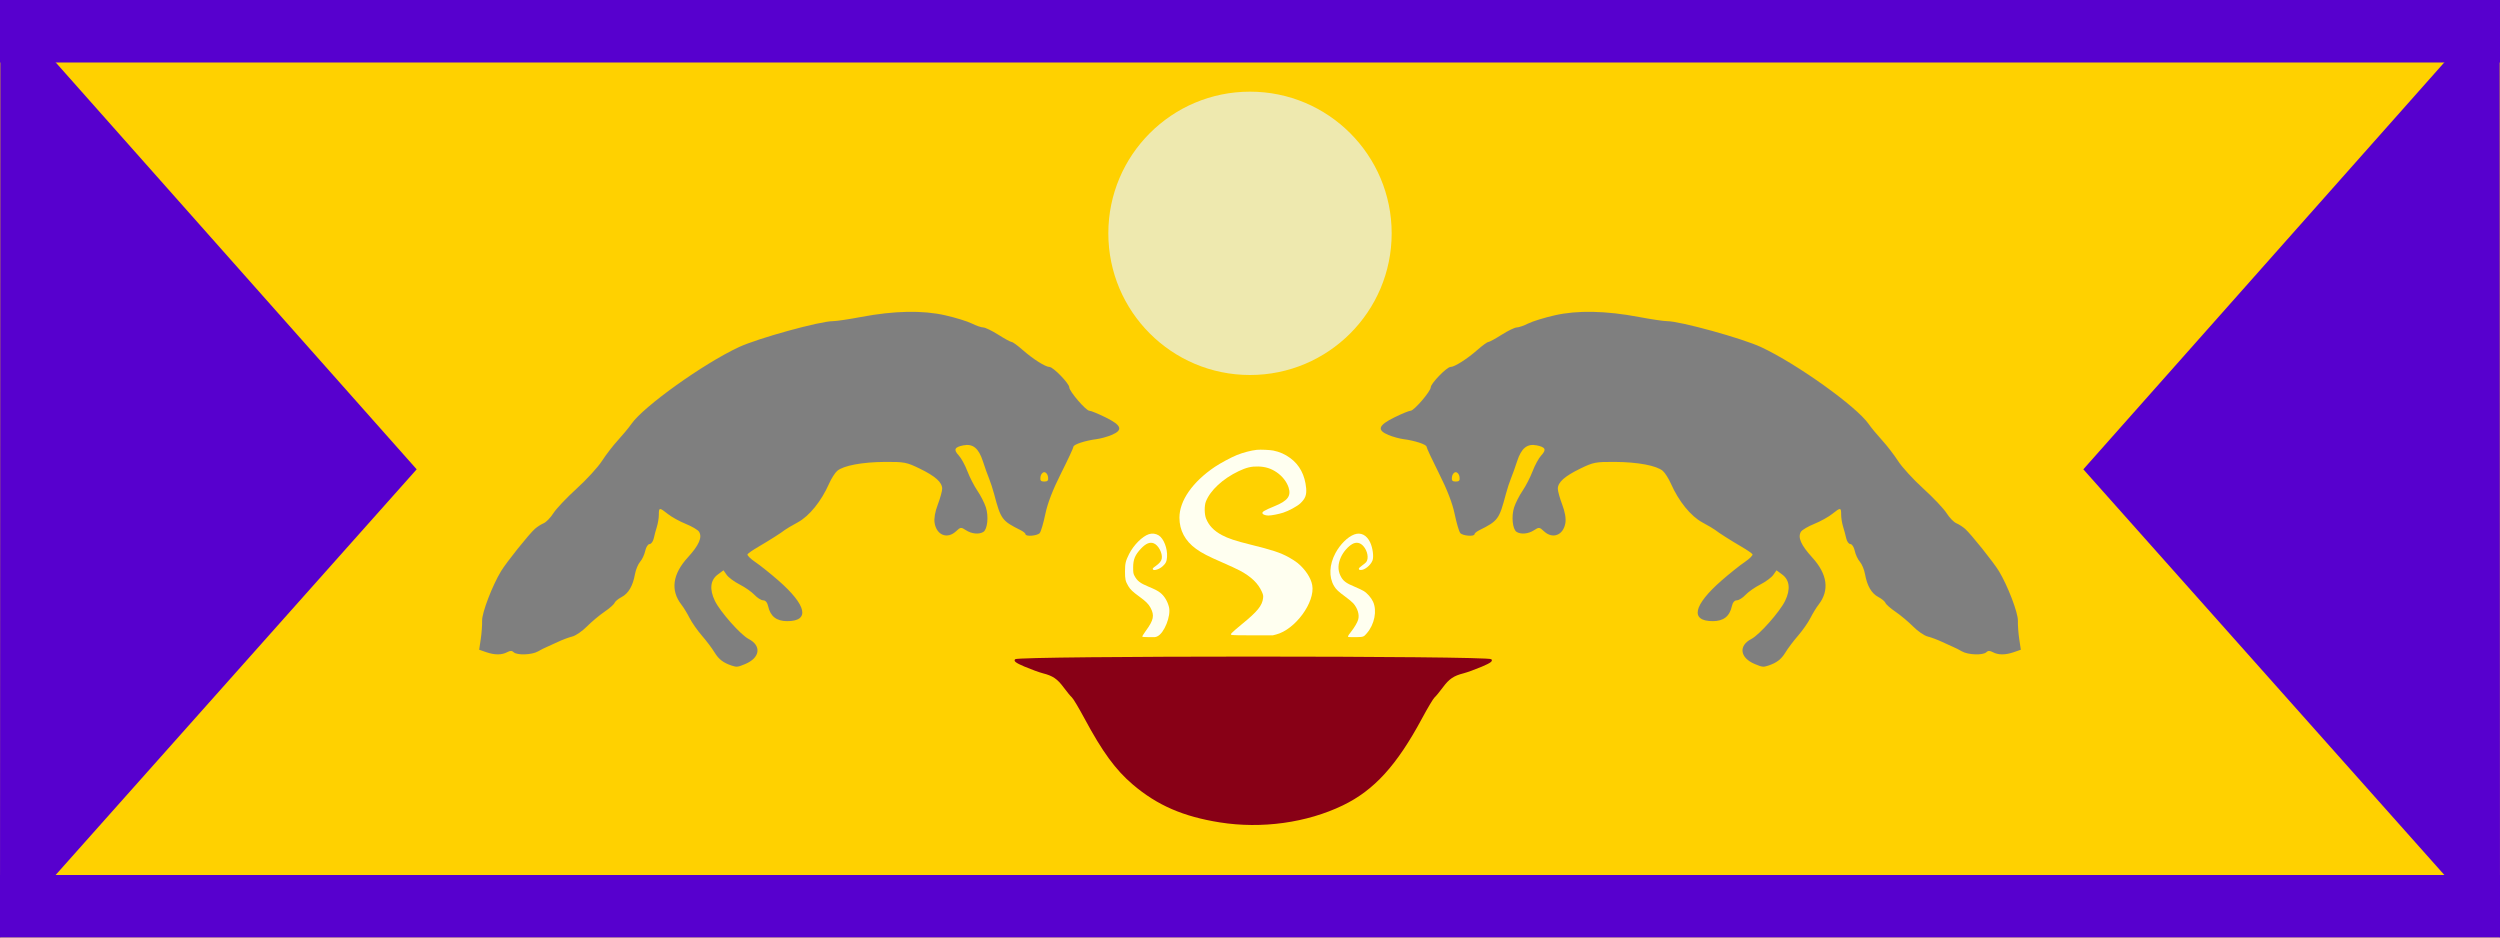
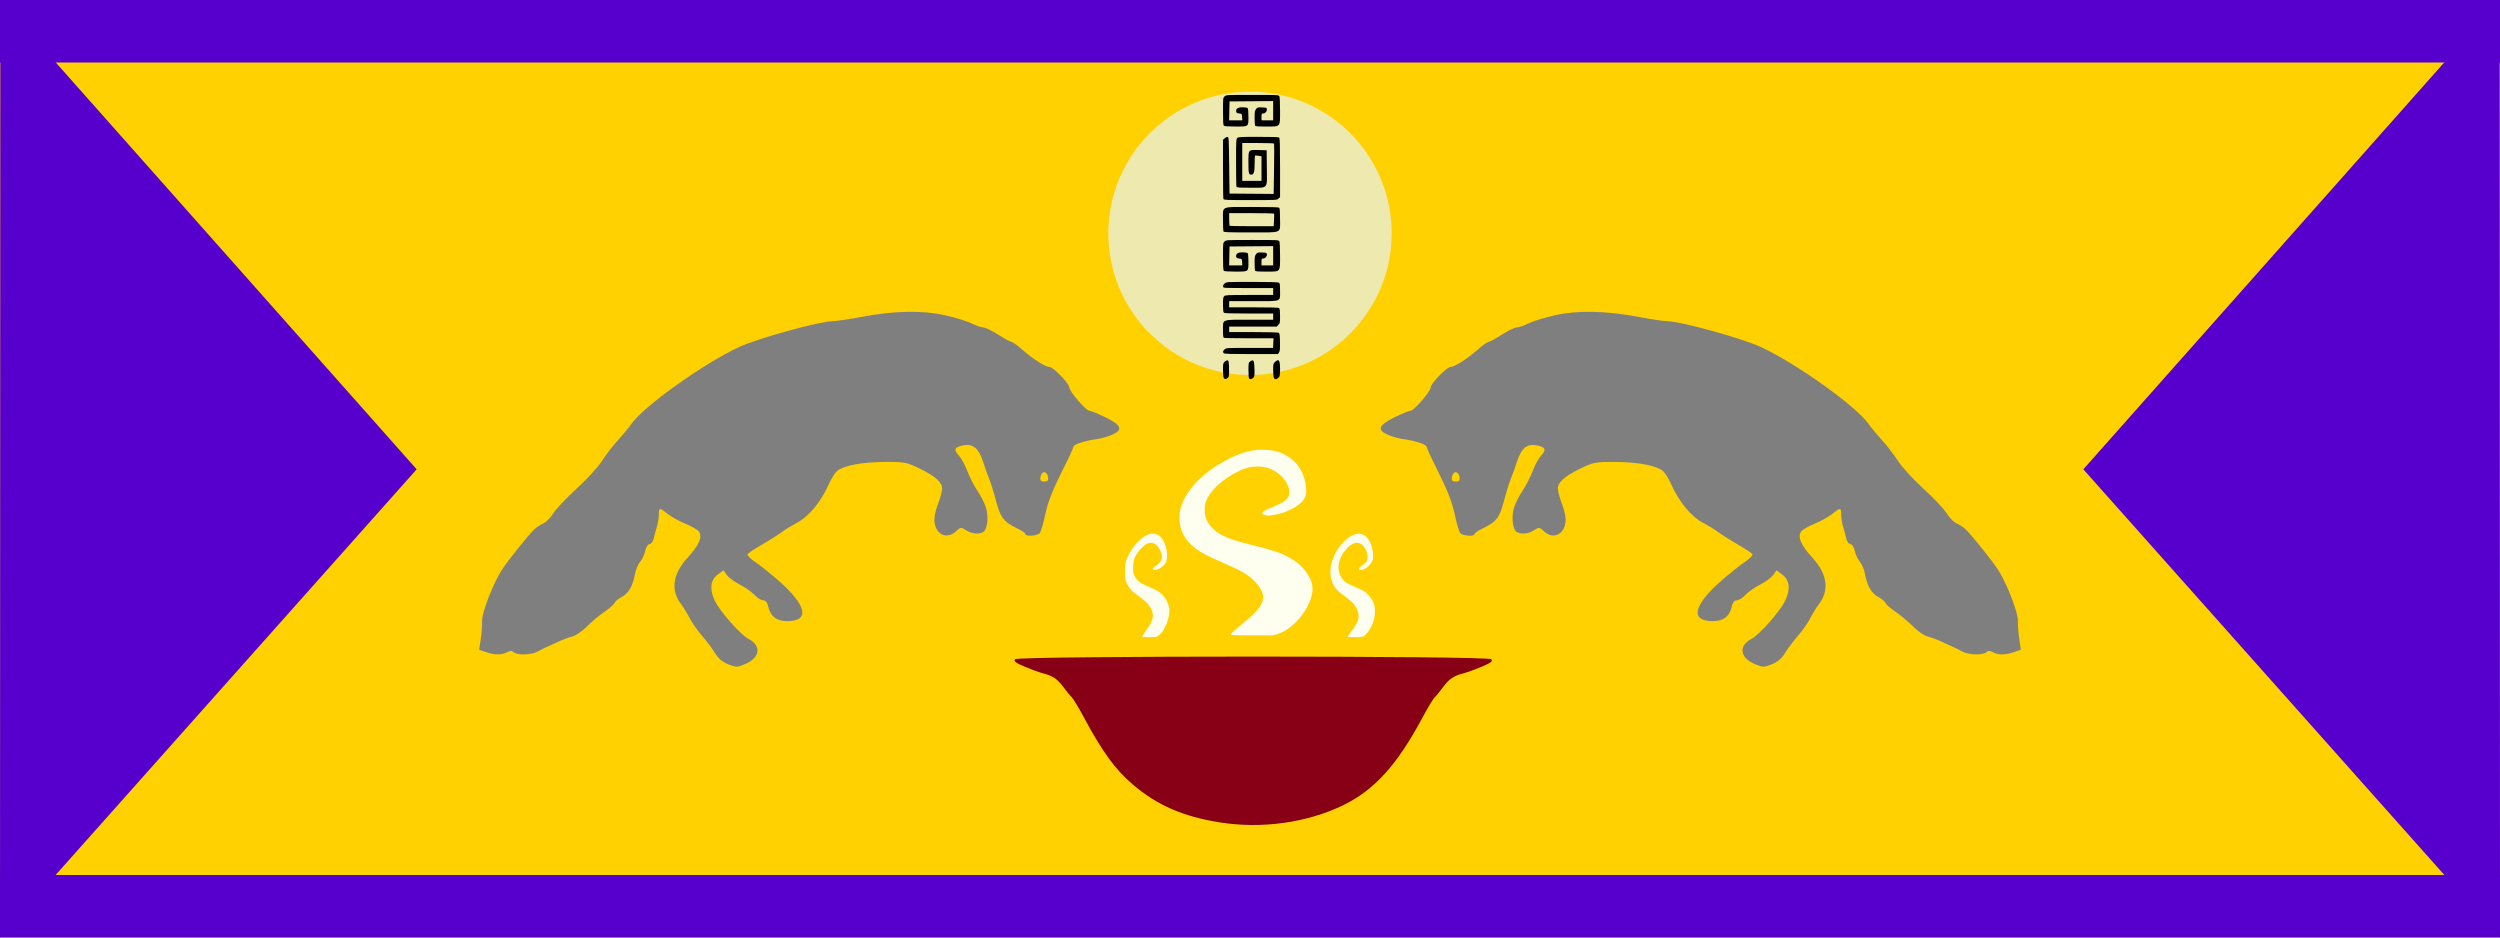
<svg xmlns="http://www.w3.org/2000/svg" width="1200" height="450" viewBox="0 0 1200 450" id="svg2" version="1.1">
  <defs id="defs4" />
  <g id="layer1" transform="translate(0,-602.3622)">
    <rect style="opacity:1;fill:#ffd100;fill-opacity:1;fill-rule:nonzero;stroke:none;stroke-opacity:1" id="rect4474" width="1200" height="450" x="0" y="602.362" />
    <path style="fill:#7f7f7f;fill-opacity:1" d="m 351.245,921.86 c -4.027,-1.327 -6.253,-3.027 -8.226,-6.285 -1.187,-1.96 -3.918,-5.588 -6.068,-8.063 -2.151,-2.475 -4.826,-6.3 -5.946,-8.5 -1.119,-2.2 -2.871,-5.071 -3.894,-6.381 -5.357,-6.86 -4.317,-14.657 3.029,-22.695 5.386,-5.893 7.051,-9.688 5.408,-12.33 -0.546,-0.877 -3.407,-2.571 -6.358,-3.763 -2.951,-1.192 -6.822,-3.33 -8.602,-4.75 -4.061,-3.241 -4.343,-3.223 -4.343,0.269 0,1.568 -0.413,4.155 -0.917,5.75 -0.505,1.595 -1.188,4.137 -1.519,5.649 -0.331,1.512 -1.232,2.75 -2.003,2.75 -0.773,0 -1.71,1.456 -2.089,3.25 -0.378,1.788 -1.483,4.15 -2.456,5.25 -0.973,1.1 -2.088,3.784 -2.478,5.965 -1.011,5.651 -3.134,9.274 -6.434,10.981 -1.574,0.814 -3.09,2.075 -3.369,2.802 -0.279,0.727 -2.471,2.656 -4.871,4.286 -2.4,1.63 -6.191,4.807 -8.425,7.059 -2.234,2.252 -5.384,4.409 -7,4.793 -1.616,0.384 -4.739,1.555 -6.939,2.603 -2.2,1.048 -4.675,2.172 -5.5,2.497 -0.825,0.325 -2.625,1.242 -4,2.038 -2.951,1.707 -10.134,1.942 -11.693,0.383 -0.79,-0.79 -1.658,-0.79 -3.134,0 -2.621,1.403 -6.031,1.387 -10.147,-0.048 L 230,914.231 l 0.765,-5.109 c 0.421,-2.81 0.713,-6.783 0.648,-8.83 -0.119,-3.752 4.872,-16.803 9.085,-23.76 2.556,-4.221 13.412,-17.796 16.238,-20.305 1.105,-0.982 3.005,-2.202 4.222,-2.711 1.217,-0.51 3.318,-2.676 4.668,-4.815 1.35,-2.139 6.369,-7.444 11.153,-11.789 4.784,-4.345 10.243,-10.305 12.13,-13.244 1.887,-2.939 5.354,-7.439 7.704,-10 2.35,-2.561 5.244,-6.062 6.43,-7.779 5.792,-8.385 34.419,-28.864 51.544,-36.875 9.083,-4.249 38.959,-12.501 45.271,-12.504 1.588,-8e-4 7.612,-0.895 13.387,-1.987 15.98,-3.021 29.59,-3.293 40.5,-0.809 4.95,1.127 10.67,2.892 12.71,3.923 2.041,1.031 4.516,1.885 5.5,1.899 0.984,0.014 4.244,1.589 7.244,3.5 3,1.911 5.874,3.474 6.388,3.474 0.514,0 2.851,1.688 5.192,3.75 5.037,4.436 11.046,8.25 12.998,8.25 1.768,0 9.468,7.947 9.468,9.772 0,1.895 8.011,11.228 9.638,11.228 0.728,0 4.258,1.447 7.843,3.215 7.716,3.805 8.475,6.07 2.825,8.431 -2.031,0.849 -5.294,1.749 -7.25,2.001 -5.398,0.694 -11.056,2.557 -11.056,3.64 0,0.531 -2.675,6.275 -5.944,12.764 -3.987,7.914 -6.473,14.362 -7.552,19.585 -0.885,4.282 -2.09,8.367 -2.679,9.076 -1.133,1.365 -6.82,1.814 -6.833,0.54 -0.004,-0.412 -1.017,-1.254 -2.25,-1.869 -9.078,-4.531 -9.584,-5.218 -12.803,-17.381 -0.655,-2.475 -1.755,-5.85 -2.445,-7.5 -0.69,-1.65 -2.025,-5.38 -2.967,-8.288 -2.027,-6.257 -4.807,-8.506 -9.384,-7.591 -4.236,0.847 -4.791,2.06 -2.205,4.813 1.181,1.257 3.051,4.663 4.155,7.569 1.104,2.905 3.27,7.131 4.813,9.39 1.543,2.259 3.371,5.843 4.063,7.966 1.406,4.312 0.78,10.55 -1.183,11.796 -2.069,1.313 -5.664,0.972 -8.358,-0.793 -2.367,-1.551 -2.625,-1.524 -4.779,0.5 -4.163,3.911 -9.326,1.9 -10.284,-4.005 -0.349,-2.152 0.206,-5.333 1.545,-8.856 1.149,-3.024 2.09,-6.426 2.09,-7.56 7.5e-4,-3.081 -3.233,-5.983 -10.751,-9.648 -6.304,-3.073 -7.408,-3.286 -16.748,-3.224 -10.913,0.072 -19.928,1.77 -22.895,4.311 -1.042,0.893 -2.791,3.648 -3.887,6.123 -3.742,8.455 -9.489,15.558 -15.022,18.567 -2.858,1.554 -5.646,3.194 -6.196,3.644 -1.556,1.272 -7.527,5.071 -12.698,8.08 -2.584,1.503 -4.939,3.122 -5.232,3.598 -0.294,0.475 1.37,2.151 3.698,3.724 2.328,1.573 7.331,5.566 11.117,8.874 13.599,11.88 15.252,19.514 4.226,19.514 -5.129,0 -8.079,-2.303 -9.14,-7.135 -0.4,-1.819 -1.267,-2.865 -2.375,-2.865 -0.96,0 -2.837,-1.17 -4.171,-2.599 -1.333,-1.429 -4.53,-3.671 -7.105,-4.982 -2.574,-1.31 -5.381,-3.383 -6.237,-4.606 l -1.557,-2.223 -2.763,2.053 c -3.571,2.654 -4.045,7.12 -1.343,12.652 2.556,5.233 12.322,16.26 16.157,18.243 6.317,3.267 5.538,9.052 -1.622,12.044 -3.579,1.495 -4.062,1.552 -6.454,0.764 z m 151.82,-90.598 c -0.176,-1.238 -0.995,-2.25 -1.82,-2.25 -0.825,0 -1.644,1.012 -1.82,2.25 -0.246,1.732 0.173,2.25 1.82,2.25 1.646,0 2.065,-0.518 1.82,-2.25 z" id="path4325" />
    <path style="fill:#7f7f7f;fill-opacity:1" d="m 848.755,921.86 c 4.027,-1.327 6.253,-3.027 8.226,-6.285 1.187,-1.96 3.917,-5.588 6.068,-8.063 2.151,-2.475 4.826,-6.3 5.946,-8.5 1.119,-2.2 2.871,-5.071 3.894,-6.381 5.357,-6.86 4.317,-14.657 -3.029,-22.695 -5.386,-5.893 -7.051,-9.688 -5.408,-12.33 0.546,-0.877 3.407,-2.571 6.358,-3.763 2.951,-1.192 6.822,-3.33 8.602,-4.75 4.061,-3.241 4.343,-3.223 4.343,0.269 0,1.568 0.413,4.155 0.917,5.75 0.505,1.595 1.188,4.137 1.519,5.649 0.331,1.512 1.232,2.75 2.003,2.75 0.773,0 1.71,1.456 2.089,3.25 0.378,1.788 1.483,4.15 2.456,5.25 0.973,1.1 2.088,3.784 2.478,5.965 1.011,5.651 3.134,9.274 6.434,10.981 1.574,0.814 3.09,2.075 3.369,2.802 0.279,0.727 2.471,2.656 4.871,4.286 2.4,1.63 6.191,4.807 8.425,7.059 2.234,2.252 5.384,4.409 7,4.793 1.616,0.384 4.739,1.555 6.939,2.603 2.2,1.048 4.675,2.172 5.5,2.497 0.825,0.325 2.625,1.242 4,2.038 2.951,1.707 10.134,1.942 11.693,0.383 0.79,-0.79 1.658,-0.79 3.134,0 2.621,1.403 6.031,1.387 10.146,-0.048 L 970,914.231 969.235,909.122 c -0.421,-2.81 -0.713,-6.783 -0.648,-8.83 0.119,-3.752 -4.872,-16.803 -9.085,-23.76 -2.556,-4.221 -13.412,-17.796 -16.238,-20.305 -1.105,-0.982 -3.005,-2.202 -4.222,-2.711 -1.217,-0.51 -3.318,-2.676 -4.668,-4.815 -1.35,-2.139 -6.369,-7.444 -11.153,-11.789 -4.784,-4.345 -10.243,-10.305 -12.13,-13.244 -1.887,-2.939 -5.354,-7.439 -7.704,-10 -2.35,-2.561 -5.244,-6.062 -6.43,-7.779 -5.792,-8.385 -34.419,-28.864 -51.544,-36.875 -9.083,-4.249 -38.959,-12.501 -45.271,-12.504 -1.588,-8e-4 -7.612,-0.895 -13.387,-1.987 -15.98,-3.021 -29.59,-3.293 -40.5,-0.809 -4.95,1.127 -10.67,2.892 -12.71,3.923 -2.041,1.031 -4.516,1.885 -5.5,1.899 -0.984,0.014 -4.244,1.589 -7.244,3.5 -3,1.911 -5.874,3.474 -6.388,3.474 -0.514,0 -2.851,1.688 -5.192,3.75 -5.037,4.436 -11.046,8.25 -12.998,8.25 -1.768,0 -9.468,7.947 -9.468,9.772 0,1.895 -8.011,11.228 -9.638,11.228 -0.728,0 -4.258,1.447 -7.843,3.215 -7.716,3.805 -8.475,6.07 -2.825,8.431 2.031,0.849 5.294,1.749 7.25,2.001 5.398,0.694 11.056,2.557 11.056,3.64 0,0.531 2.675,6.275 5.944,12.764 3.987,7.914 6.473,14.362 7.552,19.585 0.885,4.282 2.09,8.367 2.679,9.076 1.133,1.365 6.82,1.814 6.833,0.54 0.004,-0.412 1.017,-1.254 2.25,-1.869 9.078,-4.531 9.584,-5.218 12.803,-17.381 0.655,-2.475 1.755,-5.85 2.445,-7.5 0.69,-1.65 2.025,-5.38 2.967,-8.288 2.027,-6.257 4.807,-8.506 9.384,-7.591 4.236,0.847 4.791,2.06 2.205,4.813 -1.181,1.257 -3.051,4.663 -4.155,7.569 -1.104,2.905 -3.27,7.131 -4.813,9.39 -1.543,2.259 -3.371,5.843 -4.063,7.966 -1.406,4.312 -0.78,10.55 1.183,11.796 2.069,1.313 5.664,0.972 8.358,-0.793 2.367,-1.551 2.625,-1.524 4.779,0.5 4.163,3.911 9.326,1.9 10.284,-4.005 0.349,-2.152 -0.206,-5.333 -1.545,-8.856 -1.149,-3.024 -2.09,-6.426 -2.09,-7.56 -7.5e-4,-3.081 3.233,-5.983 10.751,-9.648 6.304,-3.073 7.408,-3.286 16.748,-3.224 10.913,0.072 19.928,1.77 22.895,4.311 1.042,0.893 2.791,3.648 3.887,6.123 3.742,8.455 9.489,15.558 15.022,18.567 2.858,1.554 5.646,3.194 6.196,3.644 1.556,1.272 7.527,5.071 12.698,8.08 2.584,1.503 4.939,3.122 5.232,3.598 0.294,0.475 -1.37,2.151 -3.698,3.724 -2.328,1.573 -7.331,5.566 -11.117,8.874 -13.599,11.88 -15.252,19.514 -4.226,19.514 5.129,0 8.079,-2.303 9.14,-7.135 0.4,-1.819 1.267,-2.865 2.375,-2.865 0.96,0 2.837,-1.17 4.171,-2.599 1.333,-1.429 4.53,-3.671 7.105,-4.982 2.574,-1.31 5.381,-3.383 6.237,-4.606 l 1.557,-2.223 2.763,2.053 c 3.571,2.654 4.045,7.12 1.343,12.652 -2.556,5.233 -12.322,16.26 -16.157,18.243 -6.317,3.267 -5.538,9.052 1.622,12.044 3.579,1.495 4.062,1.552 6.454,0.764 z M 696.935,831.262 c 0.176,-1.238 0.995,-2.25 1.82,-2.25 0.825,0 1.644,1.012 1.82,2.25 0.246,1.732 -0.173,2.25 -1.82,2.25 -1.646,0 -2.065,-0.518 -1.82,-2.25 z" id="path4325-5" />
    <rect style="fill:#5700ce;fill-opacity:1;fill-rule:nonzero;stroke:none;stroke-opacity:1" id="rect4390" width="1200" height="30" x="0" y="602.362" />
    <rect style="fill:#5700ce;fill-opacity:1;fill-rule:nonzero;stroke:none;stroke-opacity:1" id="rect4390-6" width="1200" height="30" x="0" y="1022.362" />
    <circle style="fill:#eee9af;fill-opacity:1;fill-rule:nonzero;stroke:none;stroke-opacity:1" id="path4410" cx="600" cy="714.362" r="68" />
    <path style="fill:#5700ce;fill-opacity:1;fill-rule:nonzero;stroke:none;stroke-opacity:1" id="path4418" d="M 2,575.362 200.16,689.955 398.32,804.547 200,918.862 1.68,1033.178 1.84,804.27 Z" transform="matrix(-0.504236,0,0,0.982929,1200.847,36.82202)" />
    <path style="fill:#5700ce;fill-opacity:1;fill-rule:nonzero;stroke:none;stroke-opacity:1" id="path4418-3" d="M 2,575.362 200.16,689.955 398.32,804.547 200,918.862 1.68,1033.178 1.84,804.27 Z" transform="matrix(0.504236,0,0,0.982929,-0.8472043,36.82202)" />
    <path style="fill:#880016;fill-opacity:1" d="m 585.554,997.118 c -17.619,-2.795 -30.059,-8.198 -41.766,-18.144 -8.306,-7.056 -14.611,-15.677 -23.296,-31.858 -2.657,-4.95 -5.35,-9.45 -5.985,-10 -0.635,-0.55 -2.416,-2.709 -3.959,-4.798 -3.015,-4.083 -5.213,-5.577 -9.97,-6.778 -1.663,-0.42 -5.596,-1.849 -8.74,-3.177 -4.355,-1.839 -5.439,-2.692 -4.55,-3.58 1.682,-1.682 226.851,-1.682 228.533,0 0.889,0.889 -0.195,1.741 -4.55,3.58 -3.144,1.327 -7.077,2.757 -8.74,3.177 -4.758,1.201 -6.955,2.695 -9.97,6.778 -1.542,2.089 -3.324,4.248 -3.959,4.798 -0.635,0.55 -3.328,5.05 -5.985,10 -12.135,22.607 -23.033,34.582 -38.074,41.837 -17.321,8.355 -38.93,11.346 -58.988,8.165 z" id="path4487" />
    <g id="g4547" transform="matrix(0.02794443,0,0,-0.01520889,539.5808,908.2239)" style="fill:#fffff0;stroke:none;fill-opacity:1">
      <path id="path4549" d="m 2280,5914 c -99,-19 -237,-86 -345,-166 -99,-74 -283,-256 -376,-371 -384,-476 -609,-1068 -609,-1603 0,-400 97,-736 286,-986 97,-130 208,-235 447,-426 122,-97 261,-215 308,-262 194,-193 310,-398 375,-666 22,-92 26,-123 21,-199 C 2372,998 2291,812 2027,418 1940,287 1860,159 1849,134 1815,57 1803,60 2204,60 l 351,0 54,25 c 329,153 675,1020 622,1559 -23,232 -119,498 -253,701 -29,44 -96,123 -148,176 -146,148 -289,234 -662,403 -252,114 -382,194 -487,297 -139,137 -223,297 -273,521 -30,135 -32,405 -4,538 75,355 292,724 564,961 132,115 218,153 337,147 123,-7 219,-62 316,-184 97,-122 172,-298 204,-478 47,-270 -15,-422 -243,-592 -186,-140 -223,-184 -202,-238 11,-30 57,-56 99,-56 50,0 177,45 254,91 95,56 241,202 294,294 85,148 109,263 100,473 -20,415 -113,742 -275,958 -91,122 -178,192 -290,235 -56,21 -219,35 -282,23 z" style="fill:#fffff0;fill-opacity:1" />
      <path id="path4551" d="M 424,3251 C 311,3182 163,2908 85,2625 25,2404 16,2331 15,2080 15,1826 22,1771 71,1615 106,1506 147,1434 269,1271 375,1129 420,1045 454,928 524,684 508,543 373,202 338,112 310,31 312,22 315,7 332,5 426,2 535,-1 538,0 570,27 c 119,99 237,643 201,921 -25,186 -80,353 -149,454 -43,62 -94,110 -204,194 -143,109 -194,181 -240,341 -20,68 -23,101 -23,263 0,256 33,400 137,601 82,158 150,210 216,163 79,-55 153,-309 139,-475 -7,-85 -37,-154 -106,-244 -51,-66 -56,-79 -45,-109 17,-45 110,11 163,99 57,93 73,155 78,295 11,267 -57,588 -144,685 -51,57 -112,70 -169,36 z" style="fill:#fffff0;fill-opacity:1" />
      <path id="path4553" d="m 3953,3243 c -114,-77 -242,-312 -323,-588 -107,-368 -116,-755 -24,-1040 35,-108 74,-175 192,-334 56,-74 117,-168 137,-209 76,-157 110,-363 85,-518 -14,-90 -61,-238 -123,-385 -61,-145 -63,-157 -33,-165 14,-3 70,-4 124,-2 121,4 128,8 181,123 132,278 178,711 107,995 -33,130 -100,270 -162,339 -26,29 -91,86 -144,126 -163,123 -213,195 -256,362 -46,180 -42,372 11,584 42,167 121,332 194,409 67,71 134,49 189,-62 74,-152 98,-393 50,-508 -8,-19 -41,-69 -72,-110 -44,-58 -56,-82 -54,-105 2,-24 8,-31 30,-33 67,-8 172,146 204,298 25,118 5,401 -41,577 -61,231 -161,322 -272,246 z" style="fill:#fffff0;fill-opacity:1" />
    </g>
+     <path style="fill:#000000" d="m 587.419,783.836 c -0.222,-0.355 -0.382,-1.973 -0.382,-3.858 0,-3.005 0.059,-3.303 0.796,-3.994 0.438,-0.411 1.069,-0.695 1.402,-0.631 0.54,0.104 0.617,0.53 0.701,3.869 0.077,3.068 -0.003,3.859 -0.434,4.336 -0.782,0.864 -1.645,0.98 -2.083,0.279 z m 12.186,0.266 c -0.215,-0.215 -0.354,-1.81 -0.347,-4.004 0.01,-3.545 0.034,-3.664 0.872,-4.275 1.545,-1.127 1.909,-0.479 2.017,3.595 0.076,2.89 -0.005,3.665 -0.434,4.139 -0.679,0.75 -1.651,1.001 -2.107,0.545 z m 11.93,-0.224 c -0.25,-0.4 -0.408,-1.876 -0.408,-3.808 0,-2.988 0.046,-3.198 0.873,-3.964 1.849,-1.714 2.427,-0.918 2.427,3.345 0,2.728 -0.109,3.488 -0.577,4.03 -0.869,1.004 -1.832,1.17 -2.315,0.397 z M 587.433,771.93 c -0.582,-0.582 -0.488,-1.052 0.368,-1.856 0.753,-0.708 0.917,-0.718 12.018,-0.718 l 11.254,0 0.11,-2.311 0.11,-2.311 -11.605,0 c -6.383,3.3e-4 -11.84,-0.089 -12.127,-0.2 -0.431,-0.165 -0.522,-0.819 -0.522,-3.771 0,-5.302 -0.951,-4.939 12.914,-4.939 l 11.175,0 0,-1.485 0,-1.485 -11.649,0 c -8.62,0 -11.752,-0.103 -12.045,-0.396 -0.258,-0.258 -0.396,-1.617 -0.396,-3.909 0,-2.984 0.091,-3.595 0.603,-4.059 0.537,-0.486 1.862,-0.546 12.045,-0.546 l 11.441,0 0,-1.65 0,-1.65 -11.523,0 c -6.338,0 -11.758,-0.09 -12.045,-0.2 -0.794,-0.305 -0.624,-1.321 0.348,-2.086 0.844,-0.664 1.227,-0.684 13.057,-0.684 7.77,0 12.418,0.124 12.825,0.342 0.571,0.306 0.638,0.72 0.638,3.96 0,5.379 1.148,4.938 -12.87,4.938 l -11.55,0 0,1.485 0,1.485 11.814,0 c 8.749,0 11.917,0.103 12.21,0.396 0.257,0.257 0.396,1.595 0.396,3.81 0,3.185 -0.054,3.468 -0.81,4.224 l -0.81,0.81 -11.4,0 -11.4,0 0,1.32 0,1.32 11.572,0 c 6.559,0 11.822,0.134 12.149,0.309 0.496,0.266 0.588,0.896 0.656,4.486 0.063,3.344 -0.025,4.336 -0.442,4.971 l -0.52,0.794 -12.796,0 c -9.513,0 -12.898,-0.102 -13.192,-0.396 z m 0,-39.6 c -0.281,-0.281 -0.396,-2.275 -0.396,-6.872 0,-6.343 0.016,-6.491 0.764,-7.194 0.757,-0.711 0.881,-0.718 13.353,-0.718 12.109,0 12.603,0.024 12.931,0.638 0.201,0.375 0.342,3.206 0.342,6.872 0,8.152 0.419,7.669 -6.668,7.669 -4.383,0 -5.17,-0.077 -5.341,-0.522 -0.11,-0.287 -0.2,-1.975 -0.2,-3.75 0,-2.783 0.096,-3.35 0.695,-4.112 0.647,-0.822 0.848,-0.877 2.887,-0.787 2.012,0.089 2.201,0.16 2.301,0.866 0.138,0.977 -0.803,2.035 -1.81,2.035 -0.709,0 -0.774,0.139 -0.774,1.65 l 0,1.65 2.805,0 2.805,0 0,-4.625 0,-4.625 -10.477,0.087 -10.477,0.087 -0.092,4.537 -0.092,4.537 3.162,0 3.162,0 -0.101,-1.567 c -0.1,-1.56 -0.107,-1.568 -1.421,-1.732 -1.072,-0.134 -1.34,-0.309 -1.429,-0.935 -0.195,-1.38 0.791,-2.035 3.064,-2.035 1.137,0 2.202,0.174 2.424,0.396 0.261,0.261 0.396,1.653 0.396,4.074 0,4.957 0.248,4.77 -6.312,4.77 -3.531,0 -5.228,-0.122 -5.501,-0.396 z m -0.196,-18.936 c -0.11,-0.287 -0.2,-2.711 -0.2,-5.387 0,-6.957 -1.465,-6.301 14.063,-6.301 9.31,0 12.637,0.102 12.931,0.396 0.273,0.273 0.396,1.945 0.396,5.387 0,7.11 1.516,6.427 -14.258,6.427 -11.304,0 -12.753,-0.059 -12.931,-0.522 z m 24.298,-5.336 c 0.089,-1.588 0.099,-2.999 0.022,-3.135 -0.077,-0.136 -4.957,-0.247 -10.845,-0.247 l -10.705,0 0,2.915 c 0,1.603 0.099,3.014 0.22,3.135 0.121,0.121 4.929,0.22 10.684,0.22 l 10.463,0 0.161,-2.888 z m -24.298,-10.174 c -0.11,-0.287 -0.2,-6.795 -0.2,-14.462 l 0,-13.94 0.796,-0.747 c 0.438,-0.411 1.069,-0.695 1.402,-0.631 0.574,0.11 0.616,0.845 0.772,13.642 l 0.165,13.526 10.592,0.087 10.592,0.087 0.186,-11.964 c 0.102,-6.58 0.116,-12.077 0.031,-12.215 -0.085,-0.138 -3.561,-0.25 -7.725,-0.25 l -7.57,0 0,9.075 0,9.075 4.62,0 4.62,0 0,-5.897 0,-5.897 -1.237,-0.205 c -0.681,-0.113 -1.423,-0.206 -1.65,-0.208 -0.307,-0.003 -0.412,0.992 -0.412,3.883 0,4.104 -0.374,5.353 -1.603,5.353 -1.215,0 -1.367,-0.644 -1.367,-5.79 0,-6.38 -0.193,-6.148 4.988,-6.019 l 3.757,0.094 0.088,8.222 c 0.115,10.708 0.877,9.763 -7.866,9.763 -5.629,0 -6.534,-0.07 -6.707,-0.522 -0.11,-0.287 -0.2,-5.536 -0.2,-11.664 0,-10.375 0.042,-11.179 0.603,-11.688 0.532,-0.482 1.731,-0.546 10.164,-0.546 6.996,0 9.667,0.106 9.956,0.396 0.296,0.296 0.396,3.962 0.396,14.462 l 0,14.066 -0.764,0.718 c -0.757,0.711 -0.878,0.718 -13.495,0.718 -11.304,0 -12.753,-0.059 -12.931,-0.522 z m 0.196,-35.184 c -0.281,-0.281 -0.396,-2.275 -0.396,-6.872 0,-6.343 0.016,-6.491 0.764,-7.194 0.757,-0.711 0.881,-0.718 13.353,-0.718 12.109,0 12.603,0.024 12.931,0.638 0.201,0.375 0.342,3.206 0.342,6.872 0,8.152 0.419,7.669 -6.668,7.669 -4.383,0 -5.17,-0.077 -5.341,-0.522 -0.11,-0.287 -0.2,-1.975 -0.2,-3.75 0,-2.783 0.096,-3.35 0.695,-4.112 0.647,-0.822 0.848,-0.877 2.887,-0.787 2.012,0.089 2.201,0.16 2.301,0.866 0.138,0.977 -0.803,2.035 -1.81,2.035 -0.709,0 -0.774,0.139 -0.774,1.65 l 0,1.65 2.805,0 2.805,0 0,-4.625 0,-4.625 -10.477,0.087 -10.477,0.087 -0.092,4.537 -0.092,4.537 3.162,0 3.162,0 -0.101,-1.567 c -0.1,-1.56 -0.107,-1.568 -1.421,-1.732 -1.072,-0.134 -1.34,-0.309 -1.429,-0.935 -0.195,-1.38 0.791,-2.035 3.064,-2.035 1.137,0 2.202,0.174 2.424,0.396 0.261,0.261 0.396,1.653 0.396,4.074 0,4.957 0.248,4.77 -6.312,4.77 -3.531,0 -5.228,-0.122 -5.501,-0.396 z" id="path4157" />
  </g>
</svg>
